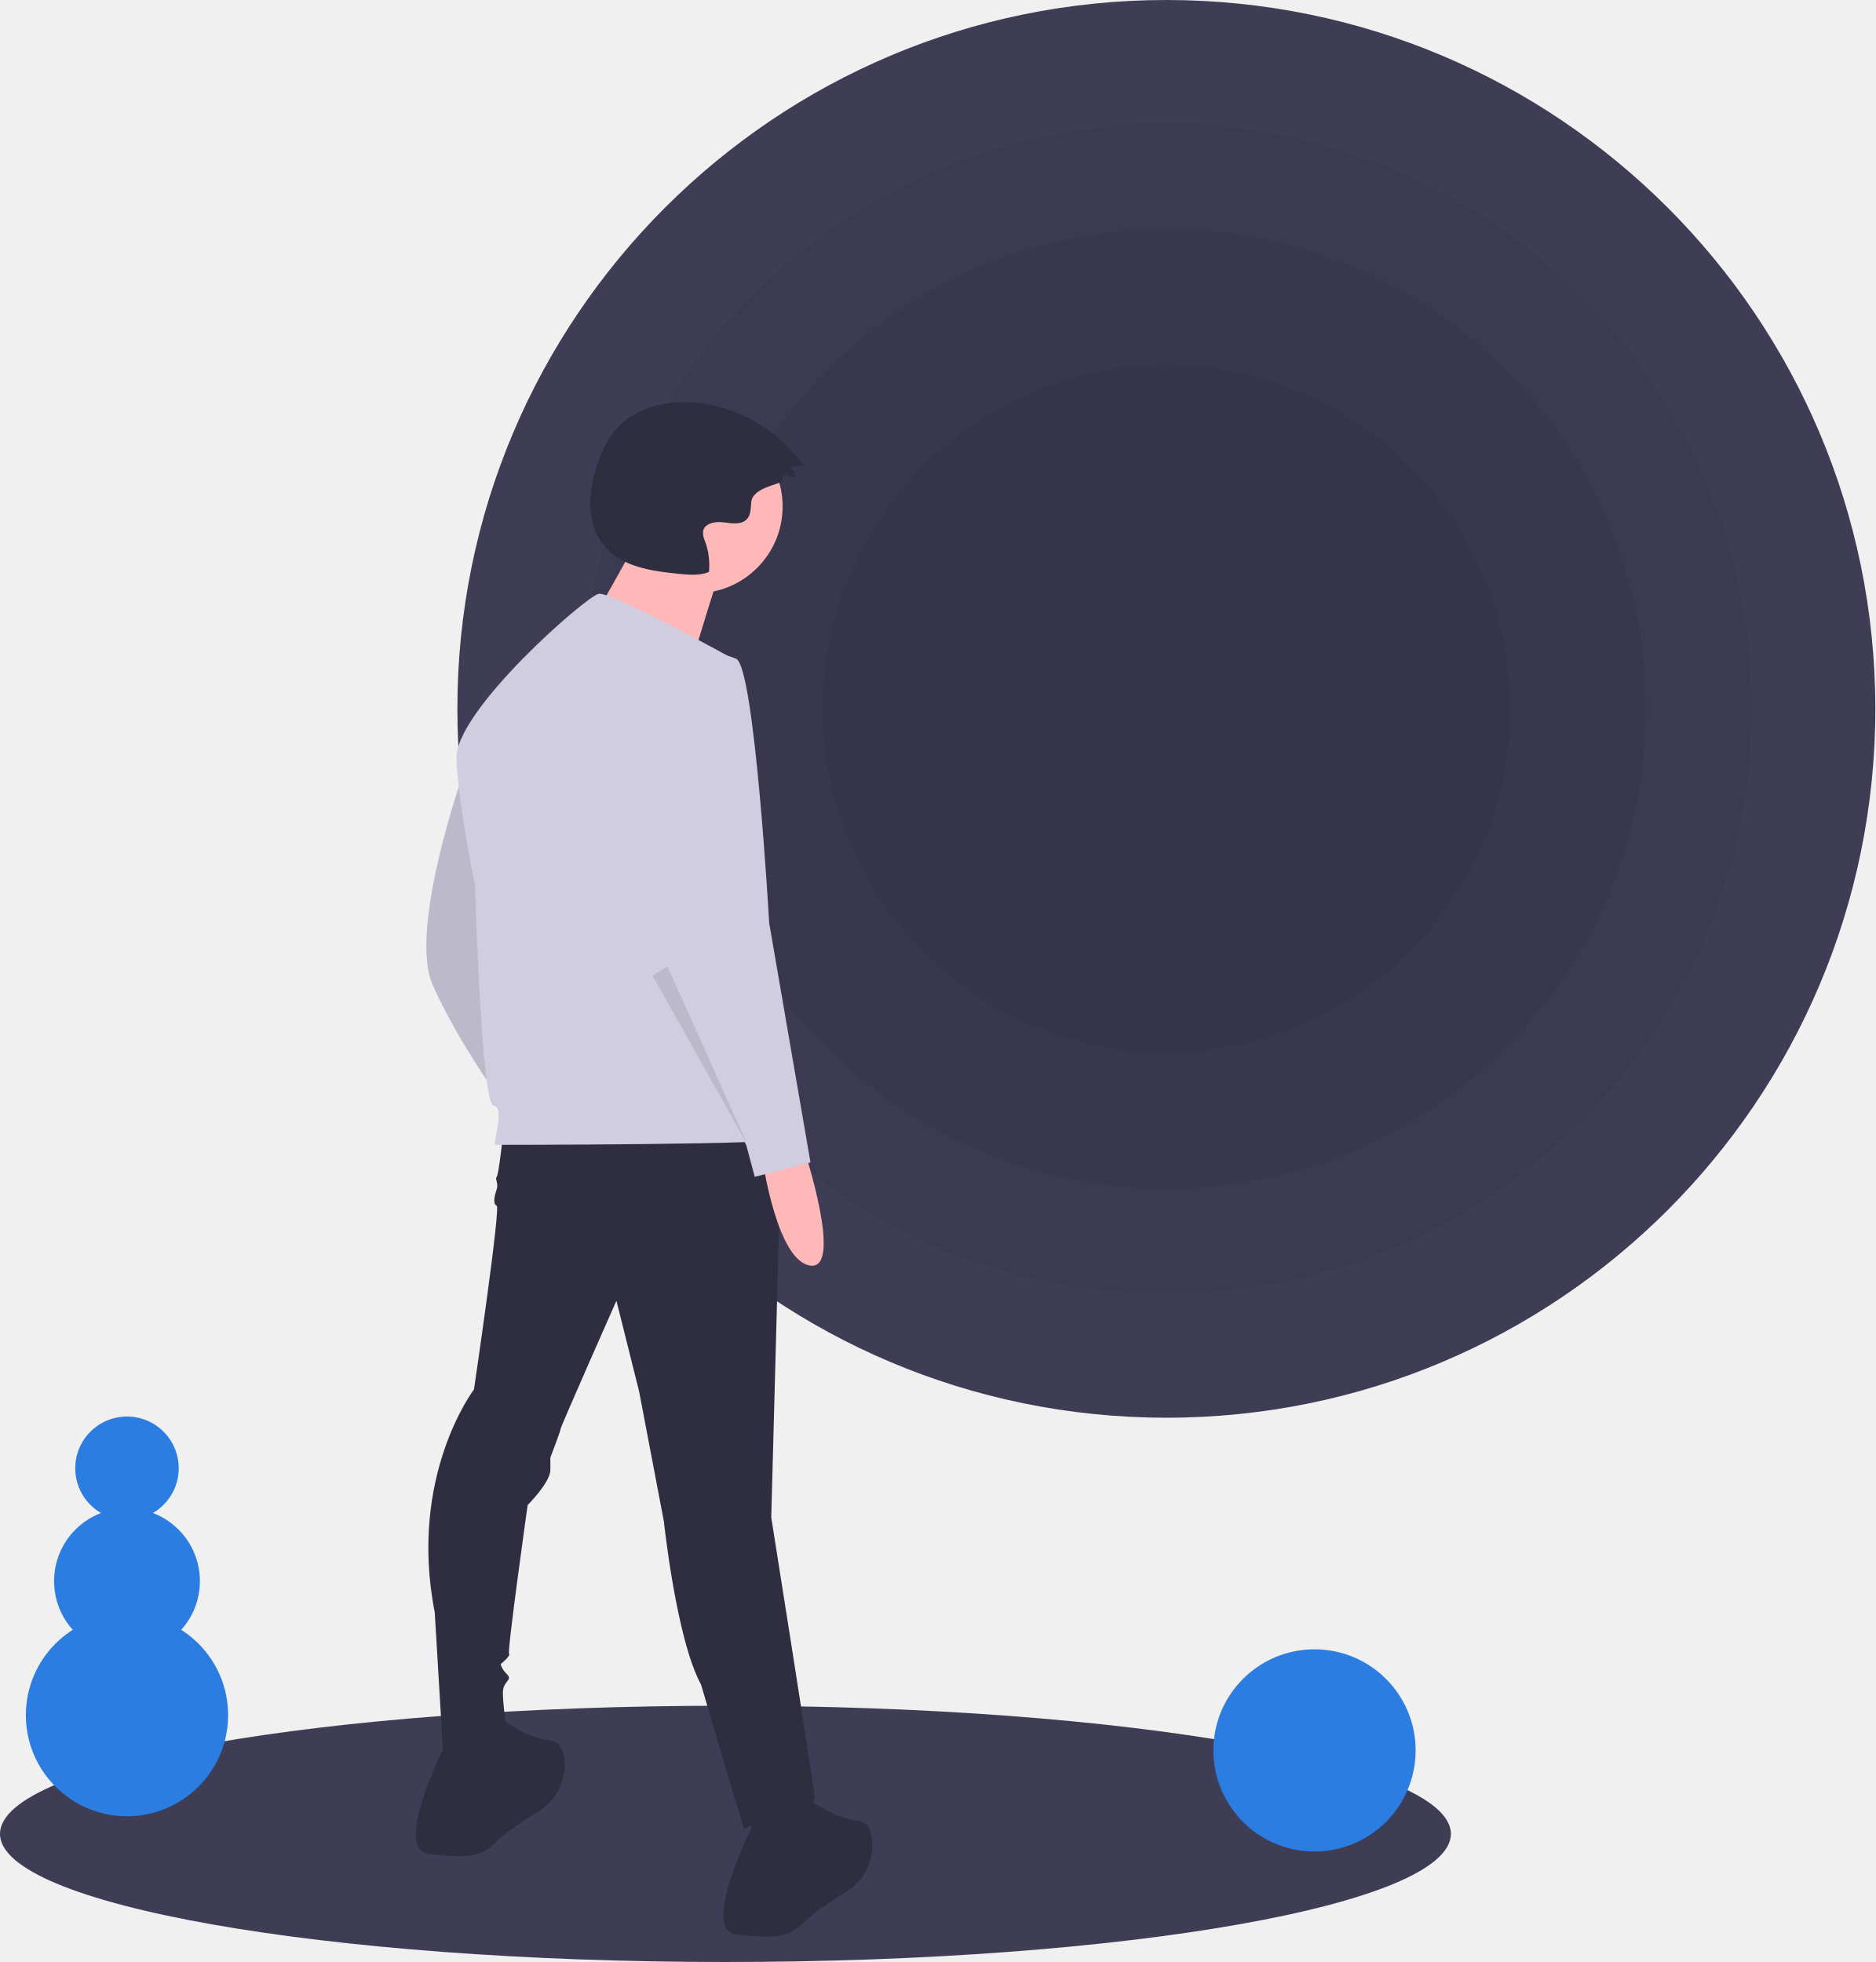
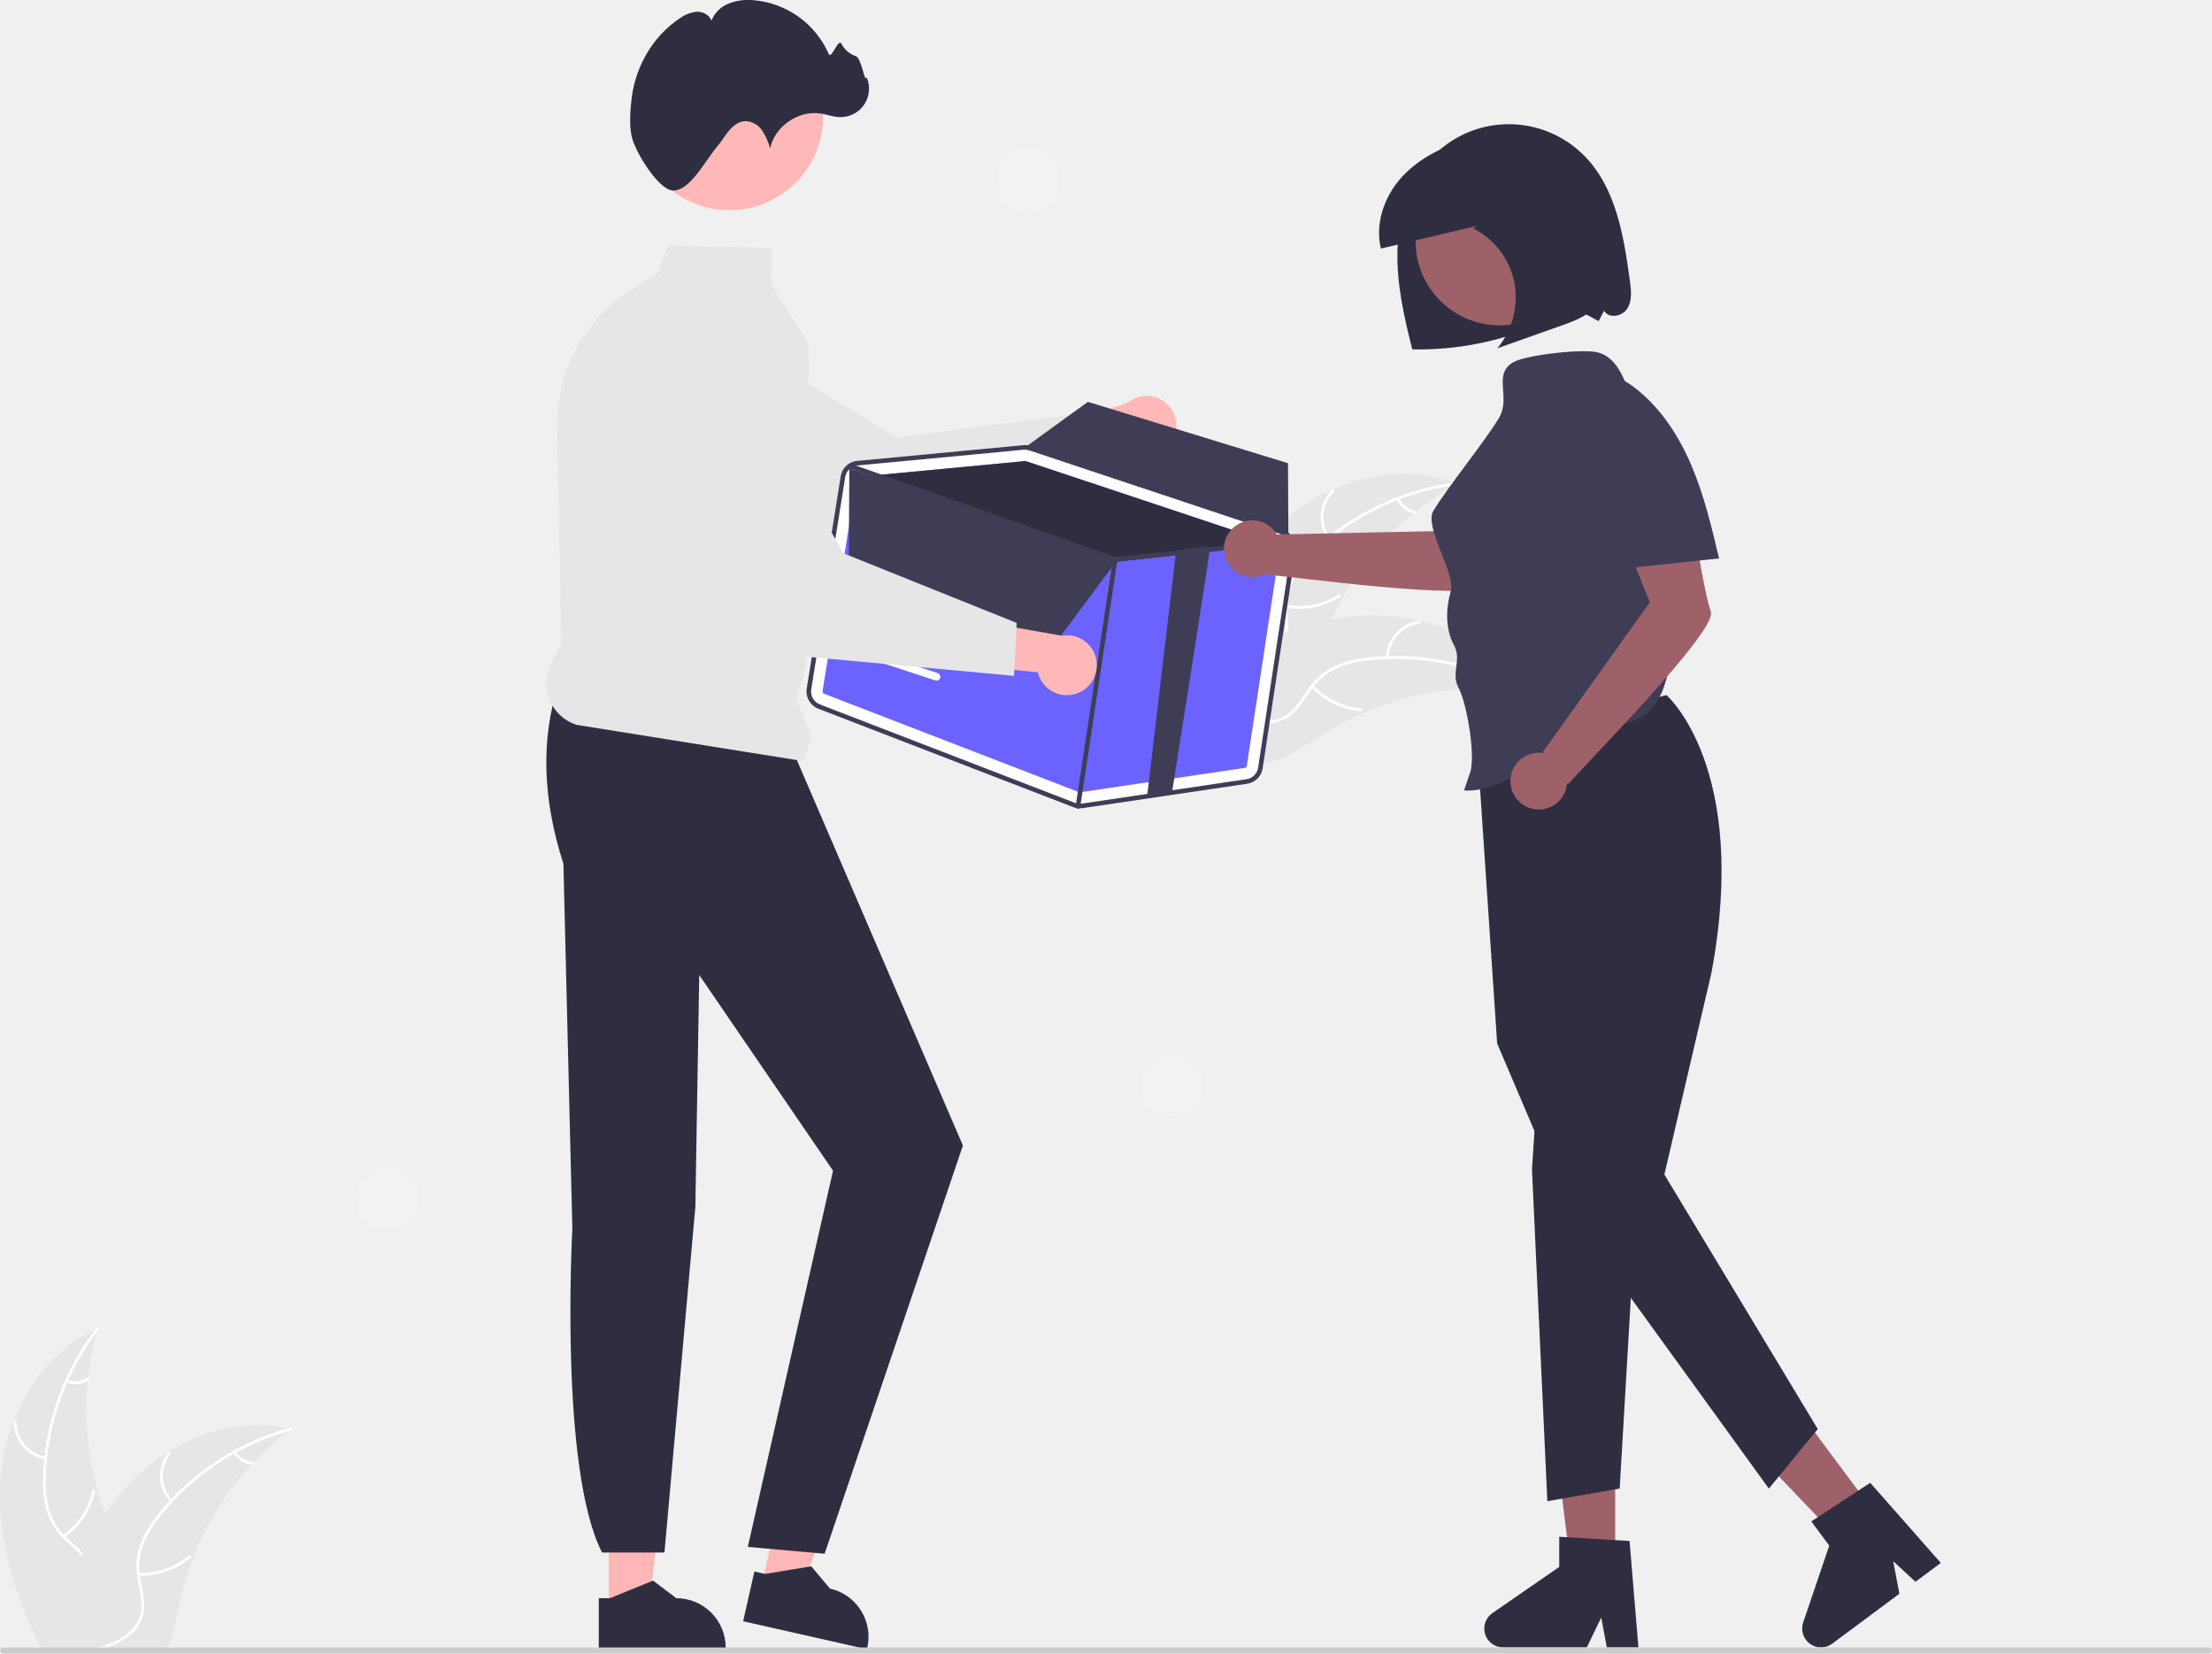
- <svg xmlns="http://www.w3.org/2000/svg" data-name="Layer 1" width="797.5" height="834.5" viewBox="0 0 797.5 834.5">
-   <ellipse cx="308.5" cy="780" rx="308.5" ry="54.5" fill="#3f3d56" />
-   <circle cx="496" cy="301.5" r="301.5" fill="#3f3d56" />
-   <circle cx="496" cy="301.5" r="248.898" opacity="0.05" />
-   <circle cx="496" cy="301.5" r="203.994" opacity="0.05" />
-   <circle cx="496" cy="301.5" r="146.26" opacity="0.05" />
-   <path d="M398.42,361.232s-23.704,66.722-13.169,90.426,27.216,46.53,27.216,46.53S406.322,365.622,398.42,361.232Z" transform="translate(-201.25 -32.75)" fill="#d0cde1" />
-   <path d="M398.42,361.232s-23.704,66.722-13.169,90.426,27.216,46.53,27.216,46.53S406.322,365.622,398.42,361.232Z" transform="translate(-201.25 -32.75)" opacity="0.1" />
-   <path d="M415.101,515.747s-1.756,16.681-2.634,17.558.878,2.634,0,5.268-1.756,6.145,0,7.023-9.657,78.135-9.657,78.135-28.094,36.873-16.681,94.816l3.512,58.821s27.216,1.756,27.216-7.901c0,0-1.756-11.413-1.756-16.681s4.39-5.268,1.756-7.901-2.634-4.39-2.634-4.39,4.39-3.512,3.512-4.39,7.901-63.211,7.901-63.211,9.657-9.657,9.657-14.925v-5.268s4.39-11.413,4.39-12.291,23.704-54.431,23.704-54.431l9.657,38.629,10.535,55.309s5.268,50.042,15.803,69.356c0,0,18.436,63.211,18.436,61.455s30.727-6.145,29.849-14.047-18.436-118.52-18.436-118.52L533.621,513.991Z" transform="translate(-201.25 -32.75)" fill="#2f2e41" />
-   <path d="M391.397,772.978s-23.704,46.53-7.901,48.286,21.948,1.756,28.971-5.268c3.84-3.84,11.615-8.991,17.876-12.873a23.117,23.117,0,0,0,10.969-21.982c-.463-4.295-2.068-7.834-6.019-8.164-10.535-.878-22.826-10.535-22.826-10.535Z" transform="translate(-201.25 -32.75)" fill="#2f2e41" />
-   <path d="M522.208,807.217s-23.704,46.53-7.901,48.286,21.948,1.756,28.971-5.268c3.84-3.84,11.615-8.991,17.876-12.873a23.117,23.117,0,0,0,10.969-21.982c-.463-4.295-2.068-7.834-6.019-8.164-10.535-.878-22.826-10.535-22.826-10.535Z" transform="translate(-201.25 -32.75)" fill="#2f2e41" />
-   <circle cx="295.905" cy="215.433" r="36.905" fill="#ffb8b8" />
-   <path d="M473.43,260.308S447.07,308.812,444.961,308.812,492.41,324.628,492.41,324.628s13.707-46.394,15.816-50.612Z" transform="translate(-201.25 -32.75)" fill="#ffb8b8" />
-   <path d="M513.867,313.385s-52.675-28.971-57.943-28.094-61.455,50.042-60.577,70.234,7.901,53.553,7.901,53.553,2.634,93.06,7.901,93.938-.878,16.681.878,16.681,122.909,0,123.787-2.634S513.867,313.385,513.867,313.385Z" transform="translate(-201.25 -32.75)" fill="#d0cde1" />
-   <path d="M543.278,521.892s16.681,50.92,2.634,49.164-20.192-43.896-20.192-43.896Z" transform="translate(-201.25 -32.75)" fill="#ffb8b8" />
-   <path d="M498.504,310.313s-32.483,7.023-27.216,50.92,14.925,87.792,14.925,87.792l32.483,71.112,3.512,13.169,23.704-6.145L528.353,425.321s-6.145-108.863-14.047-112.374A34,34,0,0,0,498.504,310.313Z" transform="translate(-201.25 -32.75)" fill="#d0cde1" />
-   <polygon points="277.5 414.958 317.885 486.947 283.86 411.09 277.5 414.958" opacity="0.1" />
-   <path d="M533.896,237.316l.122-2.82,5.61,1.396a6.27,6.27,0,0,0-2.514-4.615l5.976-.334a64.477,64.477,0,0,0-43.124-26.651c-12.926-1.873-27.318.838-36.182,10.43-4.299,4.653-7.001,10.57-8.922,16.607-3.539,11.118-4.26,24.372,3.12,33.409,7.501,9.185,20.602,10.984,32.406,12.121,4.153.4,8.506.772,12.355-.839a29.721,29.721,0,0,0-1.654-13.037,8.687,8.687,0,0,1-.879-4.152c.525-3.512,5.209-4.396,8.728-3.922s7.75,1.2,10.062-1.494c1.593-1.856,1.499-4.559,1.71-6.996C521.282,239.785,533.836,238.707,533.896,237.316Z" transform="translate(-201.25 -32.75)" fill="#2f2e41" />
-   <circle cx="559" cy="744.5" r="43" fill="#2b7de1" />
-   <circle cx="54" cy="729.5" r="43" fill="#2b7de1" />
-   <circle cx="54" cy="672.5" r="31" fill="#2b7de1" />
-   <circle cx="54" cy="624.5" r="22" fill="#2b7de1" />
+ <svg xmlns="http://www.w3.org/2000/svg" data-name="Layer 1" width="862.703" height="644.786" viewBox="0 0 862.703 644.786">
+   <polygon points="629.943 612.644 612.777 612.644 604.608 546.435 629.943 546.435 629.943 612.644" fill="#9e616a" />
+   <path d="M807.651,769.992H795.341l-2.197-11.622-5.628,11.622H754.867A7.339,7.339,0,0,1,750.697,756.614l26.072-18.007v-11.749l27.424,1.637Z" transform="translate(-168.6484 -127.607)" fill="#2f2e41" />
+   <polygon points="731.923 590.981 718.148 601.224 672.085 552.969 692.415 537.851 731.923 590.981" fill="#9e616a" />
+   <path d="M925.588,737.048,915.71,744.393l-8.698-8.015,2.419,12.684-26.199,19.482a7.339,7.339,0,0,1-11.33-8.247l10.177-30.007-7.011-9.428,22.983-15.051Z" transform="translate(-168.6484 -127.607)" fill="#2f2e41" />
+   <path d="M818.576,398.647s32.569,28.138,17.542,108.352l-18.345,78.597,59.829,99.256-19.077,23.208-77.78-107.433-28.185-66.114L744.652,416.843Z" transform="translate(-168.6484 -127.607)" fill="#2f2e41" />
+   <polygon points="599.447 425.746 597.488 456.084 603.483 585.365 631.692 580.452 637.083 488.406 599.447 425.746" fill="#2f2e41" />
+   <polygon points="237.445 628.211 252.796 628.21 260.098 569.001 237.443 569.002 237.445 628.211" fill="#ffb6b6" />
+   <path d="M402.178,750.806l4.321-0,16.869-6.86,9.041,6.859H432.41A19.266,19.266,0,0,1,451.675,770.07v.626l-49.497.002Z" transform="translate(-168.6484 -127.607)" fill="#2f2e41" />
+   <polygon points="296.932 618.538 311.905 621.918 332.071 565.772 309.972 560.782 296.932 618.538" fill="#ffb6b6" />
+   <path d="M462.865,740.393l4.215.952,17.966-2.976,7.308,8.682.001 0a19.266,19.266,0,0,1,14.549,23.036l-.138.611L458.484,759.797Z" transform="translate(-168.6484 -127.607)" fill="#2f2e41" />
+   <path d="M386.652,393.843c-7.197,21.706-6.436,45.268,1.73,70.556l3.491,142.378S386.671,700.146,403.454,733.002h24.34l12.051-134.751,1.513-90.446,52.182,76.306L460.305,730.799l29.957,2.678,53.934-159.191L477.652,419.843Z" transform="translate(-168.6484 -127.607)" fill="#2f2e41" />
+   <path d="M667.346,332.015c18.617-16.777,46.309-25.212,69.537-15.805a115.466,115.466,0,0,0-51.888,59.935c-3.698,9.838-6.786,21.166-15.882,26.433-5.659,3.278-12.7,3.438-19.046,1.856-6.346-1.582-12.162-4.754-17.899-7.894l-1.632-.037C637.864,372.537,648.729,348.791,667.346,332.015Z" transform="translate(-168.6484 -127.607)" fill="#e6e6e6" />
+   <path d="M736.753,316.719A98.692,98.692,0,0,0,681.847,342.65a42.5,42.5,0,0,0-8.345,10.377,24.376,24.376,0,0,0-2.818,12.516c.101,4.058.673,8.198-.214,12.21a14.925,14.925,0,0,1-7.425,9.689c-4.546,2.613-9.759,3.437-14.886,4.065-5.692.698-11.615,1.332-16.542,4.525-.597.387-1.162-.562-.566-.948,8.572-5.555,19.42-3.534,28.637-7.241,4.301-1.73,8.107-4.766,9.454-9.357,1.178-4.015.591-8.284.454-12.392a26.011,26.011,0,0,1,2.299-12.34,39.29,39.29,0,0,1,7.916-10.659,95.749,95.749,0,0,1,24.333-17.42A100.443,100.443,0,0,1,736.743,315.615c.703-.091.709,1.015.01,1.105Z" transform="translate(-168.6484 -127.607)" fill="#fff" />
+   <path d="M686.447,337.791a14.807,14.807,0,0,1,1.632-19.104c.506-.499,1.305.265.798.764a13.711,13.711,0,0,0-1.482,17.774c.415.577-.536,1.14-.948.566Z" transform="translate(-168.6484 -127.607)" fill="#fff" />
+   <path d="M670.362,363.491a28.539,28.539,0,0,0,20.394-4.083c.598-.385,1.164.564.566.948a29.685,29.685,0,0,1-21.23,4.206c-.701-.126-.427-1.197.27-1.071Z" transform="translate(-168.6484 -127.607)" fill="#fff" />
+   <path d="M714.447,321.948a8.381,8.381,0,0,0,6.269,4.894c.702.117.427,1.188-.27,1.071a9.392,9.392,0,0,1-6.947-5.399.571.571,0,0,1,.191-.757.555.555,0,0,1,.757.191Z" transform="translate(-168.6484 -127.607)" fill="#fff" />
+   <path d="M762.461,397.115c-.44-.061-.881-.122-1.328-.176a110.379,110.379,0,0,0-17.882-.908c-.462.007-.931.021-1.392.041a116.365,116.365,0,0,0-41.75,9.61,113.005,113.005,0,0,0-15.163,8.056c-6.688,4.234-13.602,9.358-21.078,11.085a19.386,19.386,0,0,1-2.362.421l-30.889-26.745c-.04-.096-.086-.185-.126-.282l-1.282-1.011c.239-.176.49-.353.729-.528.138-.102.283-.199.421-.301.094-.066.189-.133.27-.198.031-.022.063-.044.088-.059.081-.065.164-.117.239-.176q2.103-1.49,4.235-2.955c.006-.007.006-.007.019-.008a166.157,166.157,0,0,1,34.601-18.599c.367-.139.739-.285,1.12-.411a107.831,107.831,0,0,1,16.939-4.767,95.329,95.329,0,0,1,9.553-1.334,79.272,79.272,0,0,1,24.723,1.752c16.143,3.743,30.91,12.608,39.656,26.433C762.027,396.406,762.244,396.754,762.461,397.115Z" transform="translate(-168.6484 -127.607)" fill="#e6e6e6" />
+   <path d="M762.052,397.446a98.692,98.692,0,0,0-59.452-12.353A42.5,42.5,0,0,0,689.69,388.354a24.376,24.376,0,0,0-9.785,8.297c-2.363,3.301-4.398,6.951-7.522,9.62a14.925,14.925,0,0,1-11.761,3.266c-5.203-.651-9.862-3.132-14.333-5.717-4.965-2.87-10.076-5.93-15.932-6.347-.71-.051-.59-1.149.119-1.098,10.189.726,17.633,8.871,27.225,11.46,4.476,1.208,9.343,1.075,13.182-1.779,3.358-2.496,5.459-6.258,7.823-9.621a26.011,26.011,0,0,1,9.265-8.469,39.29,39.29,0,0,1,12.738-3.745,95.749,95.749,0,0,1,29.917.742,100.443,100.443,0,0,1,32.085,11.596c.616.351-.045,1.237-.657.888Z" transform="translate(-168.6484 -127.607)" fill="#fff" />
+   <path d="M709.199,383.983a14.807,14.807,0,0,1,12.805-14.271c.705-.093.883.997.177,1.091a13.711,13.711,0,0,0-11.884,13.299c-.016.711-1.114.588-1.098-.119Z" transform="translate(-168.6484 -127.607)" fill="#fff" />
+   <path d="M680.883,394.819a28.539,28.539,0,0,0,18.742,9.018c.709.053.59,1.151-.119,1.098a29.685,29.685,0,0,1-19.483-9.424c-.484-.523.38-1.212.861-.692Z" transform="translate(-168.6484 -127.607)" fill="#fff" />
+   <path d="M741.094,388.191a8.381,8.381,0,0,0,2.058,7.682c.49.516-.374,1.205-.861.692a9.392,9.392,0,0,1-2.296-8.493.571.571,0,0,1,.609-.49.555.555,0,0,1,.49.609Z" transform="translate(-168.6484 -127.607)" fill="#fff" />
+   <path d="M219.922,754.743c-1.45,5.44-5.26,9.97-9.86,13.27-.75.54-1.52,1.04-2.3,1.51-.24.14-.48.29-.73.42q-.405.24-.81.45h-21.63c-.39-.79-.77-1.59-1.15-2.38-9.27-19.48-15.78-40.5-14.67-61.91a79.254,79.254,0,0,1,5.17-24.25c5.94-15.47,16.78-28.86,31.69-35.6.37-.17.76-.34,1.14-.5-.12.43-.24.85-.36,1.28a110.785,110.785,0,0,0-3.38,17.59c-.06.46-.11.92-.15,1.39a116.054,116.054,0,0,0,3.72,42.69c.01.03.02.07.03.1q1.275,4.605,2.96,9.07c.88,2.35,1.83,4.67,2.87,6.95C216.802,734.393,222.622,744.593,219.922,754.743Z" transform="translate(-168.6484 -127.607)" fill="#e6e6e6" />
+   <path d="M207.042,646.203c-.21.28-.42.55-.63.83a98.129,98.129,0,0,0-11.12,18.76c-.16.33-.31.66-.44,1a97.814,97.814,0,0,0-7.82,29.24,1.49,1.49,0,0,0-.02.21c-.25,2.36-.4,4.74-.46,7.12a42.48,42.48,0,0,0,1.43,13.24,23.769,23.769,0,0,0,5.46,9.42c.25.27.5.54.77.8.2.21.42.42.63.62,2.02,1.93,4.23,3.72,6.13,5.79a21.432,21.432,0,0,1,2.35,3,14.904,14.904,0,0,1,1.6,12.1c-1.36,5.06-4.47,9.33-7.65,13.4-1.59,2.04-3.23,4.1-4.65,6.28-.52.78-1,1.57-1.44,2.38h-1.26c.42-.81.88-1.6,1.38-2.38,3.65-5.75,8.84-10.69,11.53-17.02,1.82-4.27,2.37-9.11.07-13.3a17.682,17.682,0,0,0-2.43-3.38c-1.83-2.07-4.02-3.84-6.01-5.71-.5-.47-.99-.95-1.46-1.45a24.964,24.964,0,0,1-5.64-8.9,39.23,39.23,0,0,1-1.94-13.13c0-2.84.15-5.7.43-8.54.03-.36.07-.73.11-1.1a100.767,100.767,0,0,1,19.67-49.23c.2-.28.41-.55.62-.82C206.682,644.873,207.472,645.653,207.042,646.203Z" transform="translate(-168.6484 -127.607)" fill="#fff" />
+   <path d="M186.365,696.678a14.807,14.807,0,0,1-12.354-14.663.553.553,0,0,1,1.105-.024,13.711,13.711,0,0,0,11.52,13.616c.701.114.427,1.185-.27,1.071Z" transform="translate(-168.6484 -127.607)" fill="#fff" />
+   <path d="M193.164,726.224a28.539,28.539,0,0,0,11.533-17.308c.151-.695,1.222-.424,1.071.27a29.685,29.685,0,0,1-12.038,17.986c-.585.406-1.148-.544-.566-.948Z" transform="translate(-168.6484 -127.607)" fill="#fff" />
+   <path d="M194.961,665.676a8.381,8.381,0,0,0,7.893-.972c.579-.414,1.142.538.566.948a9.392,9.392,0,0,1-8.73,1.094.571.571,0,0,1-.4-.671.555.555,0,0,1,.671-.4Z" transform="translate(-168.6484 -127.607)" fill="#fff" />
+   <path d="M282.062,684.873c-.35.27-.71.54-1.06.82a110.362,110.362,0,0,0-13.29,12c-.32.33-.64.67-.95,1.01l-.01.01a116.347,116.347,0,0,0-22.66,36.14l-.03.09c-.01.03-.02.05-.03.08a114.443,114.443,0,0,0-5.03,16.42c-1.22,5.46-2.22,11.31-4.13,16.57-.29.81-.61,1.61-.95,2.38h-44.46c.15-.79.31-1.59.47-2.38a160.302,160.302,0,0,1,10.54-33.7c.16-.36.32-.72.5-1.08a108.305,108.305,0,0,1,8.61-15.35.01.01,0,0,1,.01-.01,94.956,94.956,0,0,1,5.8-7.69,79.119,79.119,0,0,1,18.72-16.24c.04-.03.09-.05.13-.08,14.04-8.71,30.68-12.86,46.59-9.27h.01C281.252,684.683,281.652,684.773,282.062,684.873Z" transform="translate(-168.6484 -127.607)" fill="#e6e6e6" />
+   <path d="M282.012,685.403c-.34.09-.68.19-1.01.29a98.589,98.589,0,0,0-20.17,8.27c-.32.17-.64.35-.96.53a98.255,98.255,0,0,0-23.79,18.59.035.035,0,0,0-.01.02c-.08.08-.17.17-.24.25-1.6,1.72-3.14,3.51-4.6,5.35a42.769,42.769,0,0,0-6.82,11.43,23.674,23.674,0,0,0-1.31,10.81c.03.37.08.73.13,1.1.04.29.08.58.13.88.66,4.01,1.8,8.03,1.48,12.12a14.909,14.909,0,0,1-6.01,10.63,23.794,23.794,0,0,1-3.68,2.34,36.852,36.852,0,0,1-5.77,2.38h-3.93c.53-.15,1.05-.3,1.58-.45a48.212,48.212,0,0,0,5.53-1.93,26.912,26.912,0,0,0,3-1.48c4.02-2.31,7.37-5.85,8.07-10.58.61-4.14-.57-8.28-1.27-12.33-.12-.7-.23-1.39-.29-2.08a24.439,24.439,0,0,1,.85-10.46,39.062,39.062,0,0,1,6.36-11.66,83.355,83.355,0,0,1,5.48-6.55q.36-.405.75-.81a100.901,100.901,0,0,1,24.21-18.73h.01a99.288,99.288,0,0,1,21.1-8.74h.01c.33-.1.67-.2,1-.29C282.532,684.123,282.692,685.213,282.012,685.403Z" transform="translate(-168.6484 -127.607)" fill="#fff" />
+   <path d="M235.116,713.252a14.807,14.807,0,0,1-1.036-19.145c.432-.564,1.329.081.896.646A13.711,13.711,0,0,0,235.977,712.56c.491.514-.372,1.203-.861.692Z" transform="translate(-168.6484 -127.607)" fill="#fff" />
+   <path d="M222.755,740.937a28.539,28.539,0,0,0,19.629-6.876c.539-.464,1.231.397.692.861a29.685,29.685,0,0,1-20.441,7.113c-.712-.028-.589-1.126.119-1.098Z" transform="translate(-168.6484 -127.607)" fill="#fff" />
+   <path d="M260.644,693.674a8.381,8.381,0,0,0,6.888,3.977c.712.019.588,1.117-.119,1.098a9.392,9.392,0,0,1-7.629-4.382.571.571,0,0,1,.084-.776.555.555,0,0,1,.776.084Z" transform="translate(-168.6484 -127.607)" fill="#fff" />
+   <path d="M625.031,300.737a11.599,11.599,0,0,1-17.767.838l-37.8,16.44,3.682-21.102,35.331-12.377a11.662,11.662,0,0,1,16.554,16.201Z" transform="translate(-168.6484 -127.607)" fill="#ffb8b8" />
+   <path d="M599.806,307.325l-87.798,39.108-.188-.067-100.067-35.659a32.96,32.96,0,0,1-14.782-42.756h0a32.924,32.924,0,0,1,46.987-14.637l74.469,44.859,72.211-9.359Z" transform="translate(-168.6484 -127.607)" fill="#e6e6e6" />
+   <path d="M1031.352,771.203a1.187,1.187,0,0,1-1.19,1.19h-860.29a1.19,1.19,0,0,1,0-2.38h860.29A1.187,1.187,0,0,1,1031.352,771.203Z" transform="translate(-168.6484 -127.607)" fill="#ccc" />
+   <path d="M481.992,424.404l-88.506-14.157a16.893,16.893,0,0,1-9.956-23.646l4.014-8.028-1.559-84.347A62.482,62.482,0,0,1,416.322,239.572l8.631-5.161,4.362-11.077,40.22.981.117,14.527,14.404,22.968-0.0.095-.904,125.014-3.97,12.901,6.002,15.006Z" transform="translate(-168.6484 -127.607)" fill="#e6e6e6" />
+   <circle cx="284.459" cy="45.41" r="36.544" fill="#ffb8b8" />
+   <path d="M415.054,180.984c-1.09-4.592-.59-11.053.026-15.677,1.615-12.121,8.346-23.645,18.573-30.47a13.38,13.38,0,0,1,6.665-2.648c2.419-.101,5.042,1.194,5.785,3.499a11.993,11.993,0,0,1,6.766-6.709,21.136,21.136,0,0,1,9.631-1.297,35.197,35.197,0,0,1,29.363,20.989c.976,2.319,3.702-6.246,4.939-4.055a9.741,9.741,0,0,0,5.524,4.853c2.423.676,3.408,10.66,4.361,8.332a11.098,11.098,0,0,1-10.611,15.475c-2.466-.092-4.825-.999-7.262-1.39-8.715-1.396-17.96,4.923-19.823,13.551a23.987,23.987,0,0,0-3.156-7.021,8.119,8.119,0,0,0-6.513-3.579c-2.48.093-4.659,1.714-6.268,3.603s-2.817,4.093-4.438,5.972c-4.755,5.513-11.187,18.37-17.965,17.432C425.303,201.103,416.542,187.253,415.054,180.984Z" transform="translate(-168.6484 -127.607)" fill="#2f2e41" />
+   <path d="M674.012,342.148a7.133,7.133,0,0,0-4.807-7.854l-98.413-32.777a7.132,7.132,0,0,0-2.933-.337l-24.667,2.333-14.154,1.343-26.119,2.468a7.155,7.155,0,0,0-6.384,5.99l-13.261,82.838a7.186,7.186,0,0,0,4.484,7.796l99.44,38.384a6.947,6.947,0,0,0,1.446.388,7.136,7.136,0,0,0,2.176.016l64.255-9.523a7.121,7.121,0,0,0,6.023-5.999Z" transform="translate(-168.6484 -127.607)" fill="#fff" />
+   <path d="M490.013,398.11l99.44,38.382a.897.897,0,0,0,.457.054l64.247-9.522a.883.883,0,0,0,.755-.752l12.92-85.067a.905.905,0,0,0-.599-.982l-.662-.224-97.758-32.546a.678.678,0,0,0-.137-.033.887.887,0,0,0-.23-.012l-60.164,5.693-4.774.448a.903.903,0,0,0-.795.748l-13.259,82.834A.897.897,0,0,0,490.013,398.11Z" transform="translate(-168.6484 -127.607)" fill="#6c63ff" />
+   <path d="M508.282,313.102l60.164-5.693a.887.887,0,0,1,.23.012.678.678,0,0,1,.137.033l97.758,32.546-25.787,2.73-9.65,1.017-27.46,2.901a1.939,1.939,0,0,1-.241-.003c-.049-.015-.098-.029-.156-.045Z" transform="translate(-168.6484 -127.607)" fill="#2f2e41" />
+   <path d="M487.758,403.952l99.44,38.382a6.722,6.722,0,0,0,1.45.38,7.224,7.224,0,0,0,2.177.027l64.247-9.522a7.135,7.135,0,0,0,6.028-6.004l12.91-85.068a7.19,7.19,0,0,0-.418-3.717c-.065-.157-.131-.314-.207-.462a6.99,6.99,0,0,0-2.264-2.698,7.138,7.138,0,0,0-1.916-.977l-.117-.041-98.292-32.738a8.955,8.955,0,0,0-1.227-.298,7.086,7.086,0,0,0-1.715-.033l-24.663,2.325-14.153,1.35L502.917,307.326a7.092,7.092,0,0,0-3.019.997,1.329,1.329,0,0,0-.202.121,1.192,1.192,0,0,0-.13.098,7.148,7.148,0,0,0-3.027,4.764l-13.27,82.843A7.194,7.194,0,0,0,487.758,403.952Zm10.542-90.357a5.3,5.3,0,0,1,1.27-2.671,4.651,4.651,0,0,1,.676-.659,5.317,5.317,0,0,1,2.324-1.084,4.059,4.059,0,0,1,.509-.072l43.985-4.155,20.965-1.995c.142-.017.273-.014.404-.022a5.007,5.007,0,0,1,.948.07,4.145,4.145,0,0,1,.845.201l98.408,32.779c.078.028.146.054.223.082a5.218,5.218,0,0,1,2.273,1.654,5.259,5.259,0,0,1,1.121,4.145l-12.921,85.077a5.349,5.349,0,0,1-4.509,4.502l-64.257,9.521a5.413,5.413,0,0,1-2.723-.31l-99.441-38.372a5.402,5.402,0,0,1-3.359-5.846Z" transform="translate(-168.6484 -127.607)" fill="#3f3d56" />
+   <path d="M499.352,308.994a.877.877,0,0,1,.268-.386,1.051,1.051,0,0,1,.129-.088c.042-.016.084-.042.126-.058a.873.873,0,0,1,.624-.011l2.07.73,101.116,35.669,23.665-2.5,13.243-1.397,28.029-2.967,2.506-.263.487-.054a.904.904,0,0,1,.952.654.739.739,0,0,1,.026.143.893.893,0,0,1-.55.922.988.988,0,0,1-.248.067l-3.409.357-27.603,2.918-9.65,1.017-27.46,2.901a1.939,1.939,0,0,1-.241-.003c-.049-.015-.098-.029-.156-.045L500.245,310.265l-.35-.124a.67.67,0,0,1-.219-.121A.91.91,0,0,1,499.352,308.994Z" transform="translate(-168.6484 -127.607)" fill="#3f3d56" />
+   <path d="M588.919,442.975a.894.894,0,0,1-.743-1.016l14.517-96.334a.894.894,0,0,1,1.017-.751l.008.001a.894.894,0,0,1,.743,1.016l-14.517,96.334a.894.894,0,0,1-1.017.751Z" transform="translate(-168.6484 -127.607)" fill="#3f3d56" />
+   <path d="M625.716,436.863l-9.655,1.019,11.293-95.535s12.895-2.335,13.24-1.398C640.806,341.508,625.808,436.251,625.716,436.863Z" transform="translate(-168.6484 -127.607)" fill="#3f3d56" />
+   <polygon points="331.25 182.533 330.99 226.1 408.116 255.488 435.813 218.284 331.25 182.533" fill="#3f3d56" />
+   <path d="M671.131,337.725a5.301,5.301,0,0,0-2.497-1.737l-98.406-32.778a5.106,5.106,0,0,0-.848-.207,5.009,5.009,0,0,0-.951-.071l.16-.997.985-.713,23.368-16.919,78.041,23.917.135,27.052Z" transform="translate(-168.6484 -127.607)" fill="#3f3d56" />
+   <path d="M503.829,380.08a1.513,1.513,0,0,1,.326.068l30.194,9.917a1.5,1.5,0,0,1-.936,2.851l-30.194-9.917a1.5,1.5,0,0,1,.61-2.919Z" transform="translate(-168.6484 -127.607)" fill="#fff" />
+   <circle cx="457.003" cy="423.236" r="12" fill="#f2f2f2" />
+   <circle cx="151.003" cy="467.236" r="12" fill="#f2f2f2" />
+   <circle cx="401.003" cy="70.236" r="12" fill="#f2f2f2" />
+   <path d="M589.34,397.729A11.599,11.599,0,0,1,573.433,389.771L532.421,385.628l13.53-16.606,36.871,6.481a11.662,11.662,0,0,1,6.518,22.226Z" transform="translate(-168.6484 -127.607)" fill="#ffb8b8" />
+   <path d="M564.115,391.141l-95.708-8.818-.131-.151L398.425,302.135a32.96,32.96,0,0,1,8.013-44.523h0a32.924,32.924,0,0,1,48.144,10.209l43.022,75.544,67.565,27.147Z" transform="translate(-168.6484 -127.607)" fill="#e6e6e6" />
+   <path d="M804.339,237.224c-2.377-17.434-5.358-36.152-17.654-48.737a41.35,41.35,0,0,0-59.744.618c-8.951,9.549-12.904,22.957-13.265,36.04s2.552,26.021,5.784,38.703a119.29,119.29,0,0,0,49.786-9.799c3.926-1.704,7.789-3.631,11.937-4.686,4.148-1.056,7.105,1.601,10.963,3.453l2.118-4.055c1.734,3.227,7.102,2.27,9.05-.832C805.26,244.826,804.834,240.853,804.339,237.224Z" transform="translate(-168.6484 -127.607)" fill="#2f2e41" />
+   <path d="M736.532,334.532l-69.876,1.494a11.055,11.055,0,1,0-4.94,15.574c9.268.527,81.772,10.817,86.097,4.185,4.39-6.731,27.824-30.486,27.824-30.486l-18.013-25.644Z" transform="translate(-168.6484 -127.607)" fill="#9e616a" />
+   <circle cx="584.911" cy="94.035" r="32.83" fill="#9e616a" />
+   <path d="M599.361,299.184" transform="translate(-168.6484 -127.607)" fill="#6c63ff" />
+   <path d="M806.142,284.811c-3.869-7.7-5.749-17.212-13.997-19.708-5.57-1.686-28.097.84-33.173,3.686-8.444,4.733-.792,13.602-5.773,21.902-5.415,9.023-20.132,27.13-25.547,36.152-3.723,6.203,8.817,24.409,6.804,31.358-2.013,6.948-2.11,14.747,1.32,21.117,3.069,5.701-1.371,10.745,1.715,16.437,3.21,5.92,7.148,28.053,4.161,34.088l-2,6c19.847,1.166,36.535-22.544,56.258-25.042,4.899-.62,9.986-1.431,14.023-4.274,5.946-4.189,8.297-11.789,9.766-18.913A159.326,159.326,0,0,0,806.142,284.811Z" transform="translate(-168.6484 -127.607)" fill="#3f3d56" />
+   <path d="M835.898,366.112c-2.764-7.546-7.769-40.537-7.769-40.537l-31.324-.918,15.314,37.772-41.79,58.503s.077.129.218.358a11.052,11.052,0,1,0,9.27,11.745.763.763,0,0,0,.958-.164C785.425,427.035,838.662,373.658,835.898,366.112Z" transform="translate(-168.6484 -127.607)" fill="#9e616a" />
+   <path d="M839.083,345.277c-2.875-12.135-5.772-24.335-10.619-35.826s-11.787-22.343-21.547-30.105c-3.12-2.482-6.609-4.672-10.521-5.444-3.911-.772-8.32.092-11.067,2.981-4.396,4.624-3.073,12.045-1.461,18.218Q791,322.402,798.131,349.703q20.594-2.183,41.188-4.366Z" transform="translate(-168.6484 -127.607)" fill="#3f3d56" />
+   <path d="M793.787,226.196c-1.209-7.942-2.472-15.95-5.312-23.429-2.84-7.478-7.419-14.482-13.986-18.719-10.399-6.707-23.862-5.414-35.521-1.555-9.016,2.984-17.818,7.519-24.176,14.809-6.358,7.291-9.93,17.694-7.564,27.227q18.655-4.407,37.309-8.815l-1.361.962a30.038,30.038,0,0,1,16.031,20.893,31.122,31.122,0,0,1-6.566,25.848q12.722-4.513,25.445-9.026c5.235-1.857,10.838-3.997,13.943-8.76C795.627,240.107,794.791,232.787,793.787,226.196Z" transform="translate(-168.6484 -127.607)" fill="#2f2e41" />
</svg>
